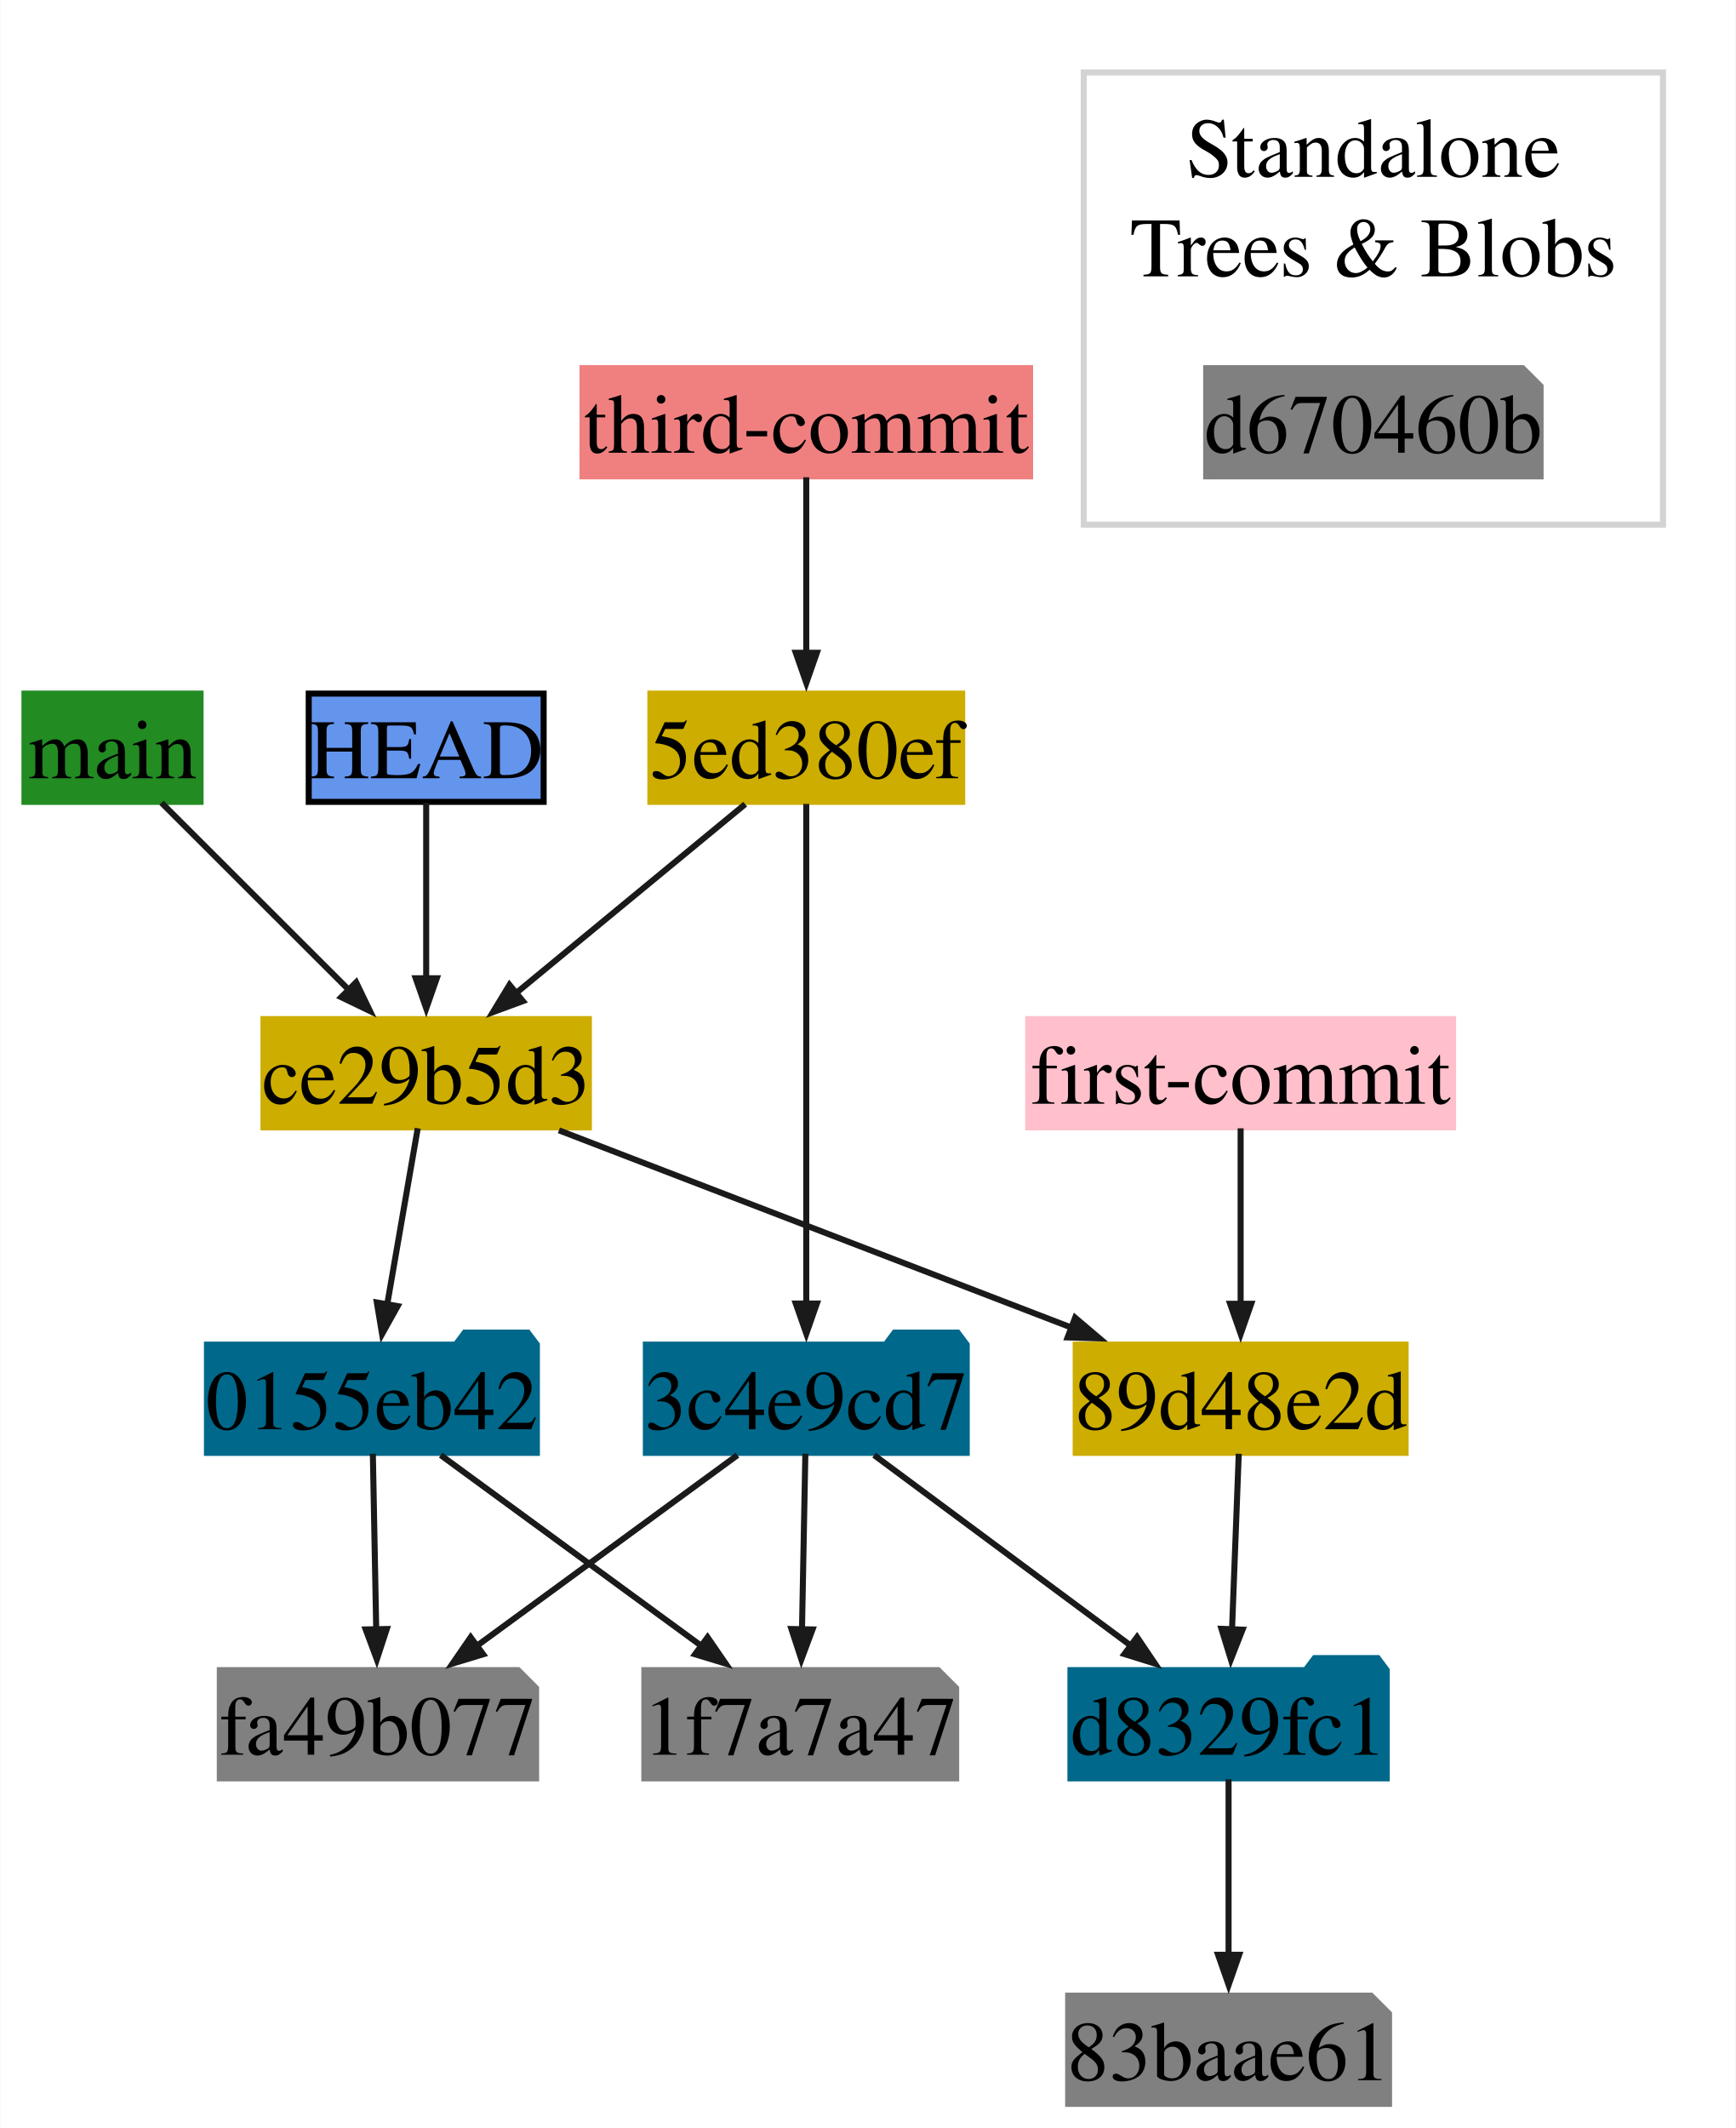
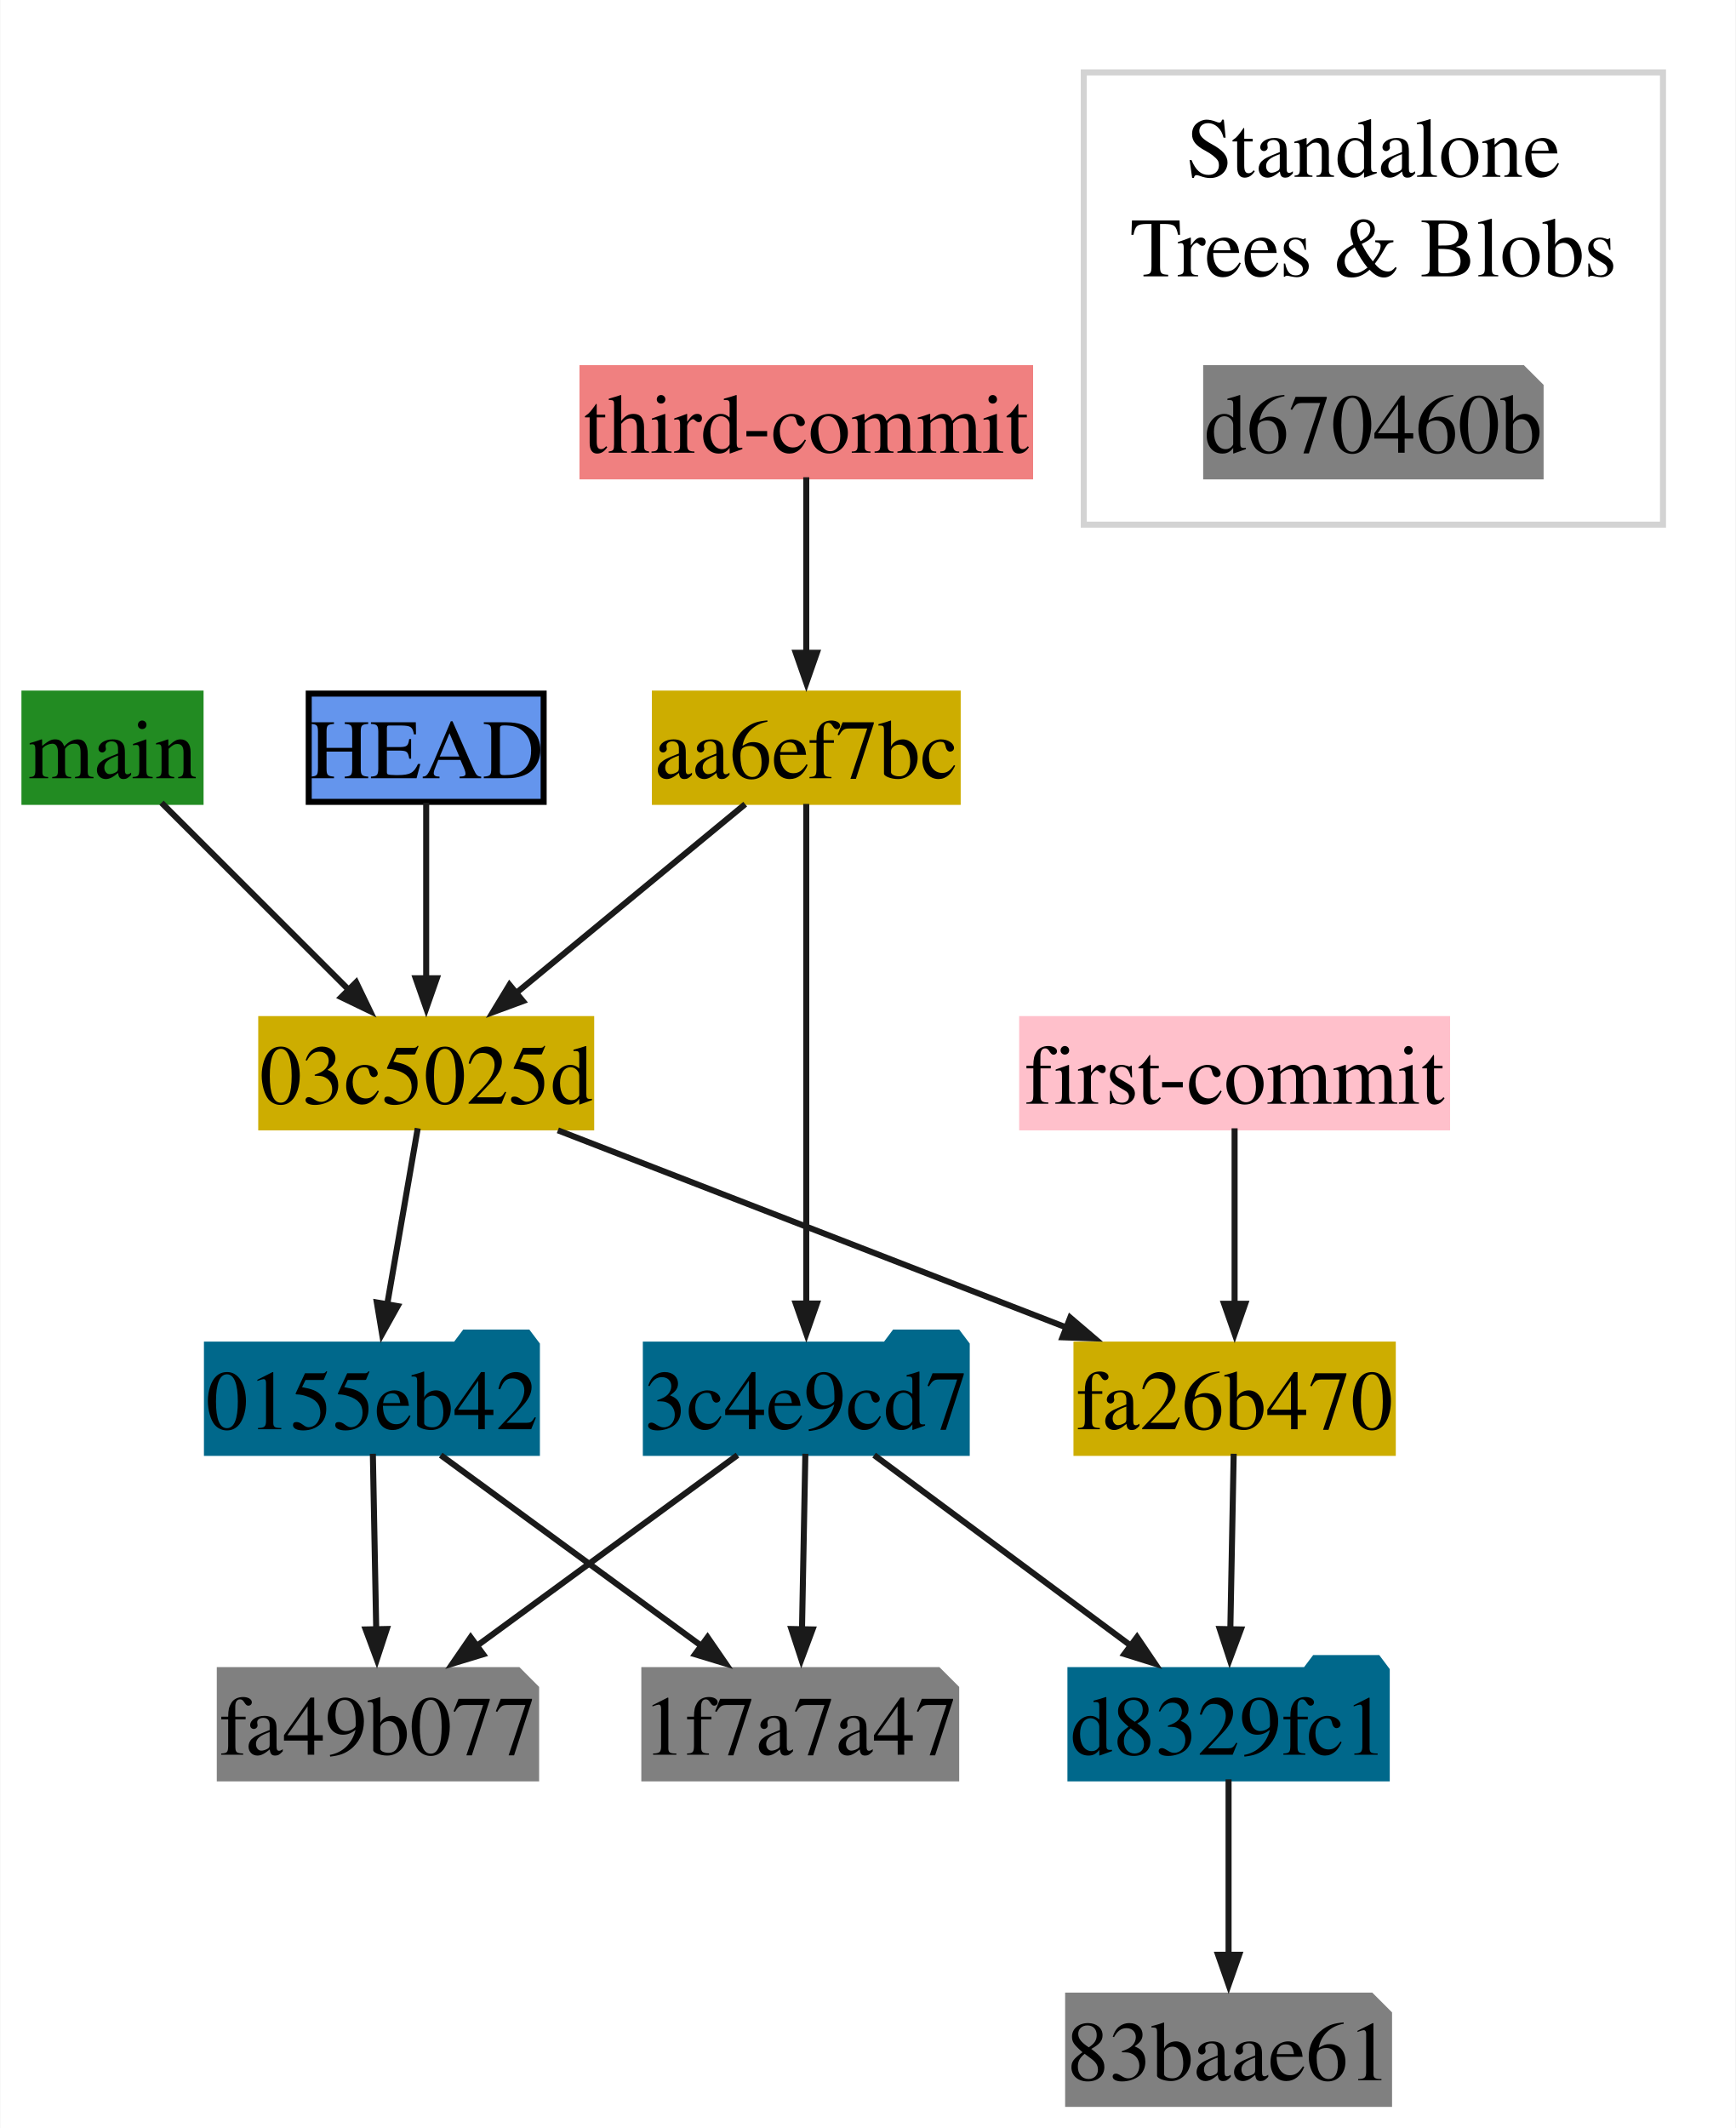
<svg xmlns="http://www.w3.org/2000/svg" xmlns:xlink="http://www.w3.org/1999/xlink" width="288pt" height="353pt" viewBox="0.00 0.00 287.60 352.64">
  <g id="graph0" class="graph" transform="scale(1 1) rotate(0) translate(4 348.64)">
    <polygon fill="white" stroke="none" points="-4,4 -4,-348.64 283.6,-348.64 283.6,4 -4,4" />
    <g id="clust1" class="cluster">
      <polygon fill="white" stroke="lightgrey" points="175.59,-261.7 175.59,-336.64 271.6,-336.64 271.6,-261.7 175.59,-261.7" />
      <text text-anchor="middle" x="223.59" y="-319.34" font-family="Times,serif" font-size="14.00">Standalone</text>
      <text text-anchor="middle" x="223.59" y="-302.84" font-family="Times,serif" font-size="14.00">Trees &amp; Blobs</text>
    </g>
    <g id="node1" class="node">
      <g id="a_node1">
        <a xlink:title="0155eb4229851634a0f03eb265b69f5a2d56f341">
          <polygon fill="#00688b" stroke="#00688b" points="84.94,-125.82 83.44,-127.81 72.98,-127.81 71.48,-125.82 30.25,-125.82 30.25,-107.88 84.94,-107.88 84.94,-125.82" />
          <text text-anchor="middle" x="57.59" y="-111.8" font-family="Times,serif" font-size="14.00">0155eb42</text>
        </a>
      </g>
    </g>
-     <g id="node2" class="node">
-       <g id="a_node2">
+     <g id="node3" class="node">
+       <g id="a_node3">
        <a xlink:title="test.txt">
          <polygon fill="gray" stroke="gray" points="151.45,-71.88 102.75,-71.88 102.75,-53.94 154.44,-53.94 154.44,-68.89 151.45,-71.88" />
          <polyline fill="none" stroke="gray" points="151.45,-71.88 151.45,-68.89" />
          <polyline fill="none" stroke="gray" points="154.44,-68.89 151.45,-68.89" />
          <text text-anchor="middle" x="128.59" y="-57.86" font-family="Times,serif" font-size="14.00">1f7a7a47</text>
        </a>
      </g>
    </g>
    <g id="edge1" class="edge">
      <path fill="none" stroke="#1a1a1a" d="M69,-107.5C80.77,-98.9 99.22,-85.4 112.47,-75.7" />
      <polygon fill="#1a1a1a" stroke="#1a1a1a" points="113.23,-77.32 116.23,-72.96 111.16,-74.5 113.23,-77.32" />
    </g>
    <g id="node10" class="node">
      <g id="a_node10">
        <a xlink:title="new.txt">
          <polygon fill="gray" stroke="gray" points="81.83,-71.88 32.38,-71.88 32.38,-53.94 84.81,-53.94 84.81,-68.89 81.83,-71.88" />
          <polyline fill="none" stroke="gray" points="81.83,-71.88 81.83,-68.89" />
          <polyline fill="none" stroke="gray" points="84.81,-68.89 81.83,-68.89" />
          <text text-anchor="middle" x="58.59" y="-57.86" font-family="Times,serif" font-size="14.00">fa49b077</text>
        </a>
      </g>
    </g>
    <g id="edge2" class="edge">
      <path fill="none" stroke="#1a1a1a" d="M57.75,-107.73C57.9,-99.93 58.13,-87.95 58.31,-78.49" />
      <polygon fill="#1a1a1a" stroke="#1a1a1a" points="60.06,-78.69 58.41,-73.65 56.56,-78.62 60.06,-78.69" />
    </g>
-     <g id="node3" class="node">
-       <g id="a_node3">
+     <g id="node2" class="node">
+       <g id="a_node2">
+         <a xlink:title="author: First Last &lt;first.last@mail.com&gt;&#10;Wed Jan 01 09:00:00 2025 +0100&#10;committer: Nom Prenom &lt;nom.prenom@mail.com&gt;&#10;Wed Jan 01 09:00:00 2025 +0100&#10;&#10;Second commit">
+           <polygon fill="#cdad00" stroke="#cdad00" points="93.94,-179.76 39.25,-179.76 39.25,-161.82 93.94,-161.82 93.94,-179.76" />
+           <text text-anchor="middle" x="66.59" y="-165.74" font-family="Times,serif" font-size="14.00">03c5025d</text>
+         </a>
+       </g>
+     </g>
+     <g id="edge3" class="edge">
+       <path fill="none" stroke="#1a1a1a" d="M65.19,-161.67C63.84,-153.87 61.76,-141.89 60.12,-132.43" />
+       <polygon fill="#1a1a1a" stroke="#1a1a1a" points="61.86,-132.2 59.28,-127.57 58.41,-132.8 61.86,-132.2" />
+     </g>
+     <g id="node9" class="node">
+       <g id="a_node9">
+         <a xlink:title="author: First Last &lt;first.last@mail.com&gt;&#10;Wed Jan 01 09:00:00 2025 +0100&#10;committer: Nom Prenom &lt;nom.prenom@mail.com&gt;&#10;Wed Jan 01 09:00:00 2025 +0100&#10;&#10;First commit">
+           <polygon fill="#cdad00" stroke="#cdad00" points="226.81,-125.82 174.38,-125.82 174.38,-107.88 226.81,-107.88 226.81,-125.82" />
+           <text text-anchor="middle" x="200.59" y="-111.8" font-family="Times,serif" font-size="14.00">fa26b470</text>
+         </a>
+       </g>
+     </g>
+     <g id="edge4" class="edge">
+       <path fill="none" stroke="#1a1a1a" d="M88.42,-161.33C111.49,-152.39 147.93,-138.26 172.98,-128.55" />
+       <polygon fill="#1a1a1a" stroke="#1a1a1a" points="173.34,-130.29 177.37,-126.85 172.07,-127.03 173.34,-130.29" />
+     </g>
+     <g id="node4" class="node">
+       <g id="a_node4">
        <a xlink:title="3c4e9cd789d88d8d89c1073707c3585e41b0e614">
          <polygon fill="#00688b" stroke="#00688b" points="156.19,-125.82 154.69,-127.81 144.23,-127.81 142.74,-125.82 103,-125.82 103,-107.88 156.19,-107.88 156.19,-125.82" />
          <text text-anchor="middle" x="129.59" y="-111.8" font-family="Times,serif" font-size="14.00">3c4e9cd7</text>
        </a>
      </g>
    </g>
-     <g id="edge3" class="edge">
+     <g id="edge6" class="edge">
      <path fill="none" stroke="#1a1a1a" d="M129.44,-107.73C129.29,-99.93 129.06,-87.95 128.88,-78.49" />
      <polygon fill="#1a1a1a" stroke="#1a1a1a" points="130.63,-78.62 128.78,-73.65 127.13,-78.69 130.63,-78.62" />
    </g>
-     <g id="node9" class="node">
-       <g id="a_node9">
+     <g id="node8" class="node">
+       <g id="a_node8">
        <a xlink:title="bak">
          <polygon fill="#00688b" stroke="#00688b" points="225.81,-71.88 224.32,-73.87 213.86,-73.87 212.36,-71.88 173.38,-71.88 173.38,-53.94 225.81,-53.94 225.81,-71.88" />
          <text text-anchor="middle" x="199.59" y="-57.86" font-family="Times,serif" font-size="14.00">d8329fc1</text>
        </a>
      </g>
    </g>
-     <g id="edge4" class="edge">
+     <g id="edge7" class="edge">
      <path fill="none" stroke="#1a1a1a" d="M140.84,-107.5C152.44,-98.9 170.63,-85.4 183.7,-75.7" />
      <polygon fill="#1a1a1a" stroke="#1a1a1a" points="184.42,-77.35 187.39,-72.96 182.33,-74.54 184.42,-77.35" />
    </g>
-     <g id="edge5" class="edge">
+     <g id="edge8" class="edge">
      <path fill="none" stroke="#1a1a1a" d="M118.19,-107.5C106.42,-98.9 87.97,-85.4 74.72,-75.7" />
      <polygon fill="#1a1a1a" stroke="#1a1a1a" points="76.03,-74.5 70.96,-72.96 73.96,-77.32 76.03,-74.5" />
-     </g>
-     <g id="node4" class="node">
-       <g id="a_node4">
-         <a xlink:title="author: First Last &lt;first.last.mail.com&gt;&#10;Wed Mar 26 21:28:54 2025 +0100&#10;committer: Nom Prenom &lt;nom.prenom@mail.com&gt;&#10;Wed Mar 26 21:28:54 2025 +0100&#10;&#10;Third commit">
-           <polygon fill="#cdad00" stroke="#cdad00" points="155.44,-233.7 103.75,-233.7 103.75,-215.76 155.44,-215.76 155.44,-233.7" />
-           <text text-anchor="middle" x="129.59" y="-219.68" font-family="Times,serif" font-size="14.00">5ed380ef</text>
-         </a>
-       </g>
-     </g>
-     <g id="edge6" class="edge">
-       <path fill="none" stroke="#1a1a1a" d="M129.59,-215.42C129.59,-197.48 129.59,-154.94 129.59,-132.42" />
-       <polygon fill="#1a1a1a" stroke="#1a1a1a" points="131.35,-132.63 129.6,-127.63 127.85,-132.63 131.35,-132.63" />
-     </g>
-     <g id="node8" class="node">
-       <g id="a_node8">
-         <a xlink:title="author: First Last &lt;first.last.mail.com&gt;&#10;Wed Mar 26 21:28:54 2025 +0100&#10;committer: Nom Prenom &lt;nom.prenom@mail.com&gt;&#10;Wed Mar 26 21:28:54 2025 +0100&#10;&#10;Second commit">
-           <polygon fill="#cdad00" stroke="#cdad00" points="93.56,-179.76 39.62,-179.76 39.62,-161.82 93.56,-161.82 93.56,-179.76" />
-           <text text-anchor="middle" x="66.59" y="-165.74" font-family="Times,serif" font-size="14.00">ce29b5d3</text>
-         </a>
-       </g>
-     </g>
-     <g id="edge7" class="edge">
-       <path fill="none" stroke="#1a1a1a" d="M119.47,-215.38C109.13,-206.85 92.95,-193.52 81.21,-183.84" />
-       <polygon fill="#1a1a1a" stroke="#1a1a1a" points="82.62,-182.74 77.65,-180.91 80.4,-185.44 82.62,-182.74" />
    </g>
    <g id="node5" class="node">
      <g id="a_node5">
        <a xlink:title="test.txt">
          <polygon fill="gray" stroke="gray" points="223.2,-17.94 173,-17.94 173,0 226.19,0 226.19,-14.95 223.2,-17.94" />
          <polyline fill="none" stroke="gray" points="223.2,-17.94 223.2,-14.95" />
          <polyline fill="none" stroke="gray" points="226.19,-14.95 223.2,-14.95" />
          <text text-anchor="middle" x="199.59" y="-3.92" font-family="Times,serif" font-size="14.00">83baae61</text>
        </a>
      </g>
    </g>
    <g id="node6" class="node">
      <g id="a_node6">
-         <a xlink:title="author: First Last &lt;first.last.mail.com&gt;&#10;Wed Mar 26 21:28:54 2025 +0100&#10;committer: Nom Prenom &lt;nom.prenom@mail.com&gt;&#10;Wed Mar 26 21:28:54 2025 +0100&#10;&#10;First commit">
-           <polygon fill="#cdad00" stroke="#cdad00" points="228.94,-125.82 174.25,-125.82 174.25,-107.88 228.94,-107.88 228.94,-125.82" />
-           <text text-anchor="middle" x="201.59" y="-111.8" font-family="Times,serif" font-size="14.00">89d48e2d</text>
-         </a>
-       </g>
-     </g>
-     <g id="edge9" class="edge">
-       <path fill="none" stroke="#1a1a1a" d="M201.28,-107.73C200.98,-99.93 200.52,-87.95 200.16,-78.49" />
-       <polygon fill="#1a1a1a" stroke="#1a1a1a" points="201.91,-78.58 199.97,-73.65 198.41,-78.72 201.91,-78.58" />
-     </g>
-     <g id="node7" class="node">
-       <g id="a_node7">
-         <a xlink:title="ce29b5d39756a5dff91c556e632199cc88e909ed">
+         <a xlink:title="03c5025d075bbe625608593e3bf4671daebebcc4">
          <polygon fill="cornflowerblue" stroke="black" points="86.06,-233.7 47.12,-233.7 47.12,-215.76 86.06,-215.76 86.06,-233.7" />
          <text text-anchor="middle" x="66.59" y="-219.68" font-family="Times,serif" font-size="14.00">HEAD</text>
        </a>
      </g>
    </g>
-     <g id="edge10" class="edge">
+     <g id="edge9" class="edge">
      <path fill="none" stroke="#1a1a1a" d="M66.59,-215.61C66.59,-207.81 66.59,-195.83 66.59,-186.37" />
      <polygon fill="#1a1a1a" stroke="#1a1a1a" points="68.35,-186.53 66.6,-181.53 64.85,-186.53 68.35,-186.53" />
    </g>
+     <g id="node7" class="node">
+       <g id="a_node7">
+         <a xlink:title="author: First Last &lt;first.last@mail.com&gt;&#10;Wed Jan 01 09:00:00 2025 +0100&#10;committer: Nom Prenom &lt;nom.prenom@mail.com&gt;&#10;Wed Jan 01 09:00:00 2025 +0100&#10;&#10;Third commit">
+           <polygon fill="#cdad00" stroke="#cdad00" points="154.69,-233.7 104.5,-233.7 104.5,-215.76 154.69,-215.76 154.69,-233.7" />
+           <text text-anchor="middle" x="129.59" y="-219.68" font-family="Times,serif" font-size="14.00">aa6ef7bc</text>
+         </a>
+       </g>
+     </g>
+     <g id="edge10" class="edge">
+       <path fill="none" stroke="#1a1a1a" d="M119.47,-215.38C109.13,-206.85 92.95,-193.52 81.21,-183.84" />
+       <polygon fill="#1a1a1a" stroke="#1a1a1a" points="82.62,-182.74 77.65,-180.91 80.4,-185.44 82.62,-182.74" />
+     </g>
    <g id="edge11" class="edge">
-       <path fill="none" stroke="#1a1a1a" d="M65.19,-161.67C63.84,-153.87 61.76,-141.89 60.12,-132.43" />
-       <polygon fill="#1a1a1a" stroke="#1a1a1a" points="61.86,-132.2 59.28,-127.57 58.41,-132.8 61.86,-132.2" />
+       <path fill="none" stroke="#1a1a1a" d="M129.59,-215.42C129.59,-197.48 129.59,-154.94 129.59,-132.42" />
+       <polygon fill="#1a1a1a" stroke="#1a1a1a" points="131.35,-132.63 129.6,-127.63 127.85,-132.63 131.35,-132.63" />
    </g>
    <g id="edge12" class="edge">
-       <path fill="none" stroke="#1a1a1a" d="M88.59,-161.33C111.83,-152.39 148.54,-138.26 173.78,-128.55" />
-       <polygon fill="#1a1a1a" stroke="#1a1a1a" points="174.16,-130.28 178.2,-126.85 172.91,-127.01 174.16,-130.28" />
-     </g>
-     <g id="edge13" class="edge">
      <path fill="none" stroke="#1a1a1a" d="M199.59,-53.79C199.59,-45.99 199.59,-34.01 199.59,-24.55" />
      <polygon fill="#1a1a1a" stroke="#1a1a1a" points="201.35,-24.71 199.6,-19.71 197.85,-24.71 201.35,-24.71" />
    </g>
+     <g id="edge13" class="edge">
+       <path fill="none" stroke="#1a1a1a" d="M200.44,-107.73C200.29,-99.93 200.06,-87.95 199.88,-78.49" />
+       <polygon fill="#1a1a1a" stroke="#1a1a1a" points="201.63,-78.62 199.78,-73.65 198.13,-78.69 201.63,-78.62" />
+     </g>
    <g id="node11" class="node">
      <g id="a_node11">
-         <a xlink:title="Dimitar Dimitrov &lt;mail.mitko@gmail.com&gt;&#10;Wed Mar 26 21:28:54 2025 +0100&#10;&#10;First commit&#10;">
-           <polygon fill="pink" stroke="pink" points="236.81,-179.76 166.38,-179.76 166.38,-161.82 236.81,-161.82 236.81,-179.76" />
-           <text text-anchor="middle" x="201.59" y="-165.74" font-family="Times,serif" font-size="14.00">first-commit</text>
+         <a xlink:title="Nom Prenom &lt;nom.prenom@mail.com&gt;&#10;Wed Jan 1 09:00:00 2025 +0100&#10;&#10;First commit&#10;">
+           <polygon fill="pink" stroke="pink" points="235.81,-179.76 165.38,-179.76 165.38,-161.82 235.81,-161.82 235.81,-179.76" />
+           <text text-anchor="middle" x="200.59" y="-165.74" font-family="Times,serif" font-size="14.00">first-commit</text>
        </a>
      </g>
    </g>
-     <g id="edge8" class="edge">
-       <path fill="none" stroke="#1a1a1a" d="M201.59,-161.67C201.59,-153.87 201.59,-141.89 201.59,-132.43" />
-       <polygon fill="#1a1a1a" stroke="#1a1a1a" points="203.35,-132.59 201.6,-127.59 199.85,-132.59 203.35,-132.59" />
+     <g id="edge5" class="edge">
+       <path fill="none" stroke="#1a1a1a" d="M200.59,-161.67C200.59,-153.87 200.59,-141.89 200.59,-132.43" />
+       <polygon fill="#1a1a1a" stroke="#1a1a1a" points="202.35,-132.59 200.6,-127.59 198.85,-132.59 202.35,-132.59" />
    </g>
    <g id="node12" class="node">
      <g id="a_node12">
        <a xlink:title="-&gt; None">
          <polygon fill="forestgreen" stroke="forestgreen" points="29.19,-233.7 0,-233.7 0,-215.76 29.19,-215.76 29.19,-233.7" />
          <text text-anchor="middle" x="14.6" y="-219.68" font-family="Times,serif" font-size="14.00">main</text>
        </a>
      </g>
    </g>
    <g id="edge14" class="edge">
      <path fill="none" stroke="#1a1a1a" d="M22.72,-215.61C31.07,-207.28 44.18,-194.18 53.89,-184.48" />
      <polygon fill="#1a1a1a" stroke="#1a1a1a" points="54.98,-185.86 57.28,-181.09 52.51,-183.39 54.98,-185.86" />
    </g>
    <g id="node13" class="node">
      <g id="a_node13">
-         <a xlink:title="5ed380ef1d428a13bac2fa5fefc82d5a9c414818">
+         <a xlink:title="aa6ef7bc380e3e98362b4276d24b8046b1f4f758">
          <polygon fill="lightcoral" stroke="lightcoral" points="166.69,-287.64 92.5,-287.64 92.5,-269.7 166.69,-269.7 166.69,-287.64" />
          <text text-anchor="middle" x="129.59" y="-273.62" font-family="Times,serif" font-size="14.00">third-commit</text>
        </a>
      </g>
    </g>
    <g id="edge15" class="edge">
      <path fill="none" stroke="#1a1a1a" d="M129.59,-269.55C129.59,-261.75 129.59,-249.77 129.59,-240.31" />
      <polygon fill="#1a1a1a" stroke="#1a1a1a" points="131.35,-240.47 129.6,-235.47 127.85,-240.47 131.35,-240.47" />
    </g>
    <g id="node14" class="node">
      <g id="a_node14">
        <a xlink:title="d670460b4b4aece5915caf5c68d12f560a9fe3e4">
          <polygon fill="gray" stroke="gray" points="248.32,-287.64 195.88,-287.64 195.88,-269.7 251.31,-269.7 251.31,-284.65 248.32,-287.64" />
          <polyline fill="none" stroke="gray" points="248.32,-287.64 248.32,-284.65" />
          <polyline fill="none" stroke="gray" points="251.31,-284.65 248.32,-284.65" />
          <text text-anchor="middle" x="223.59" y="-273.62" font-family="Times,serif" font-size="14.00">d670460b</text>
        </a>
      </g>
    </g>
  </g>
</svg>
